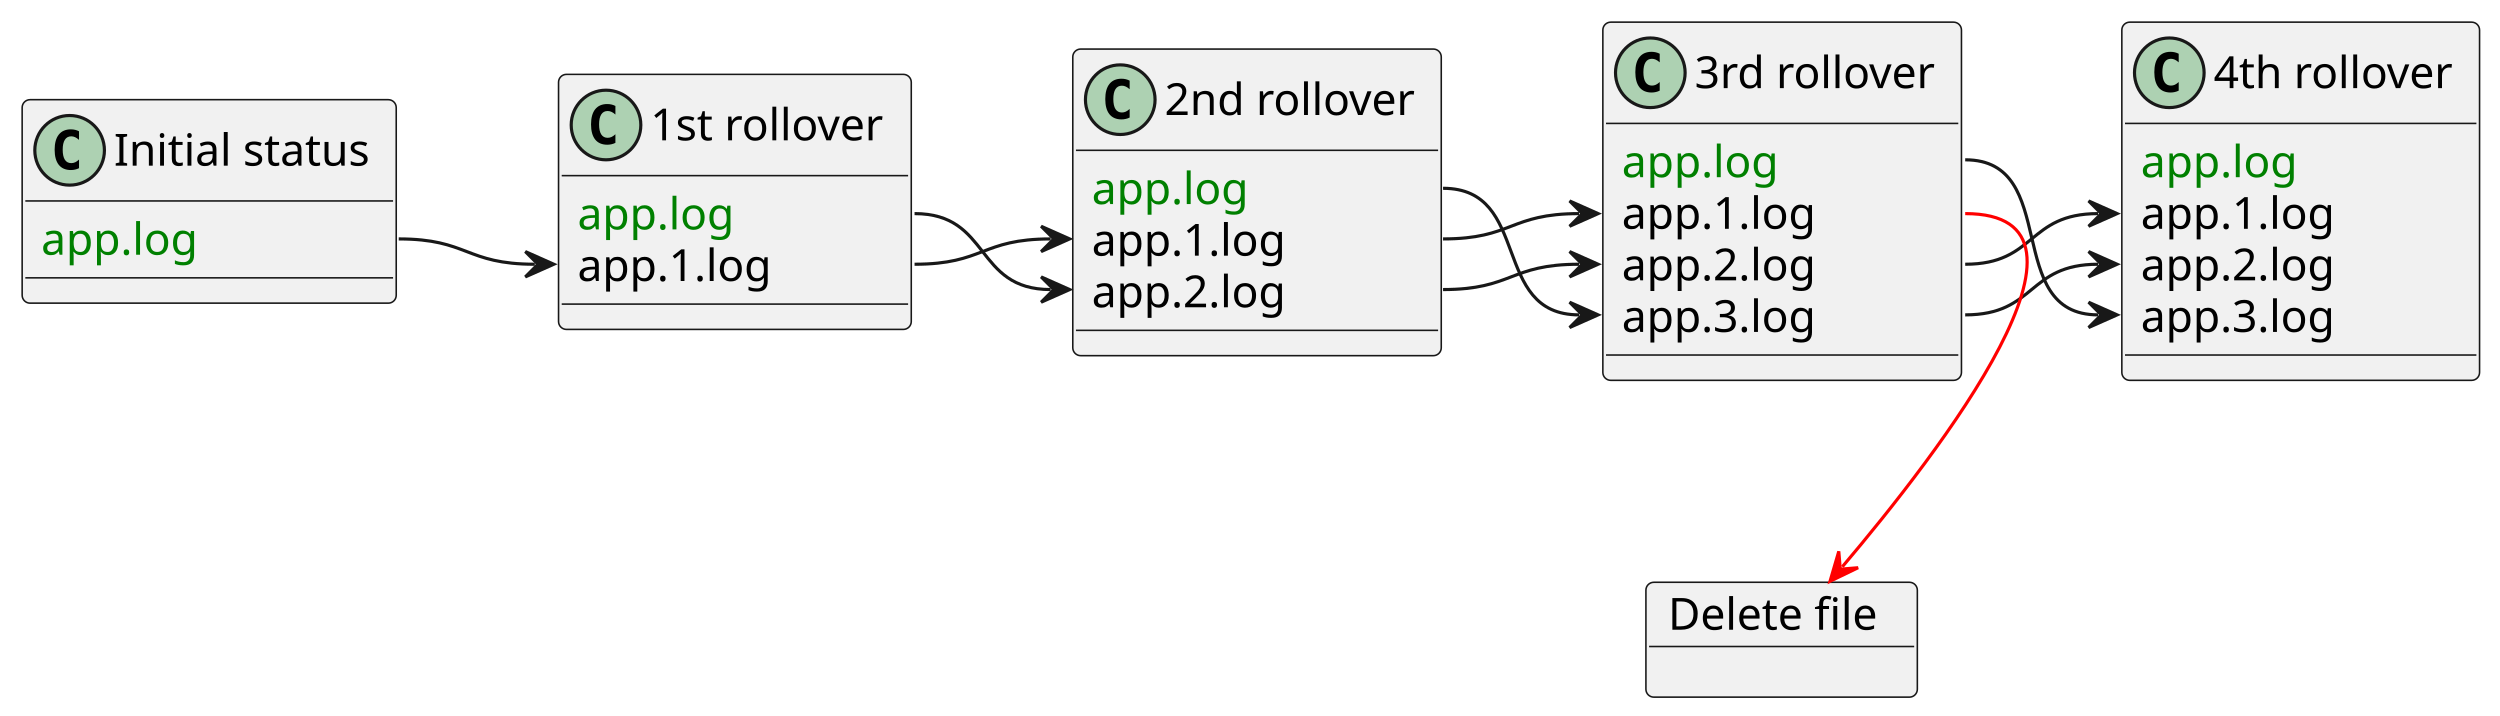
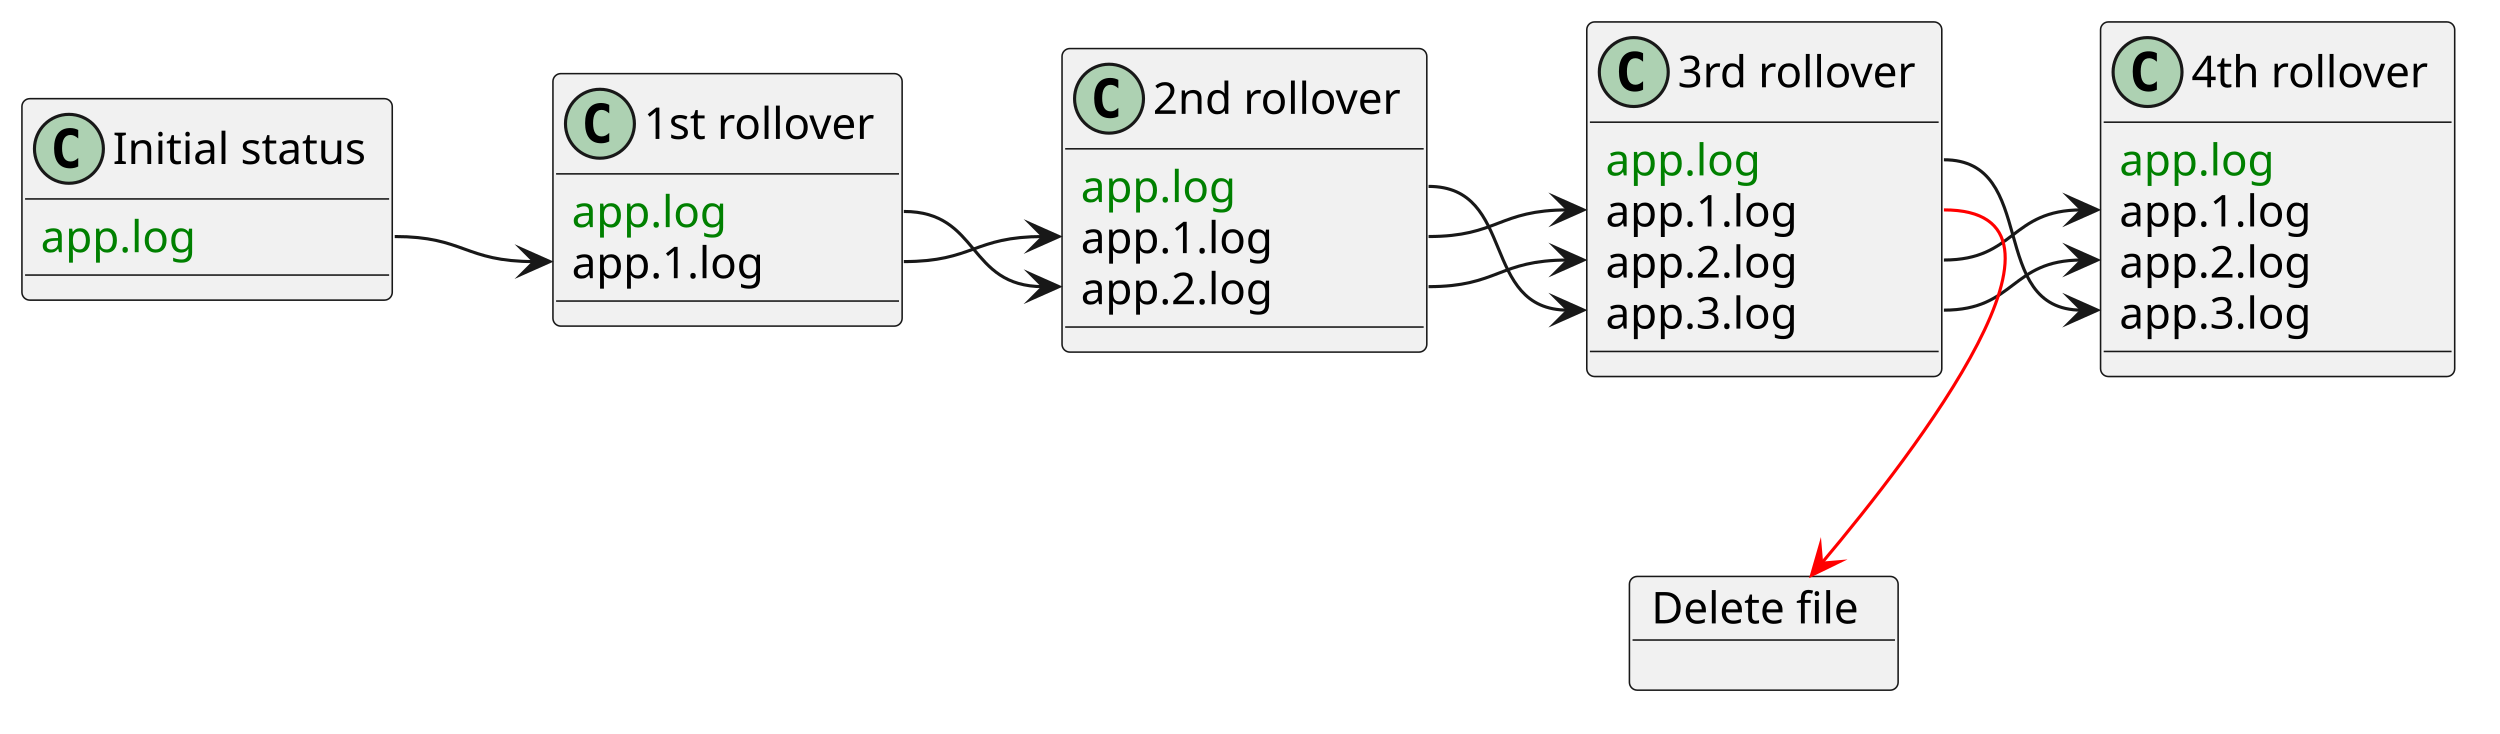
- <svg xmlns="http://www.w3.org/2000/svg" contentStyleType="text/css" data-diagram-type="CLASS" height="226px" preserveAspectRatio="none" style="width:790px;height:226px;background:#FFFFFF;" version="1.1" viewBox="0 0 790 226" width="790px" zoomAndPan="magnify">
+ <svg xmlns="http://www.w3.org/2000/svg" contentStyleType="text/css" data-diagram-type="CLASS" height="234px" preserveAspectRatio="none" style="width:798px;height:234px;background:#FFFFFF;" version="1.1" viewBox="0 0 798 234" width="798px" zoomAndPan="magnify">
  <defs />
  <g>
-     <g class="entity" data-qualified-name="initial" data-source-line="1" id="ent0002">
+     <g class="entity" data-qualified-name="initial" data-source-line="1" id="ent0001">
      <rect fill="#F1F1F1" height="64.297" rx="2.5" ry="2.5" style="stroke:#181818;stroke-width:0.5;" width="118.208" x="7" y="31.5" />
      <ellipse cx="22" cy="47.5" fill="#ADD1B2" rx="11" ry="11" style="stroke:#181818;stroke-width:1;" />
      <path d="M24.969,53.141 Q24.391,53.438 23.75,53.578 Q23.109,53.734 22.406,53.734 Q19.906,53.734 18.578,52.094 Q17.266,50.438 17.266,47.312 Q17.266,44.188 18.578,42.531 Q19.906,40.875 22.406,40.875 Q23.109,40.875 23.75,41.031 Q24.406,41.188 24.969,41.484 L24.969,44.203 Q24.344,43.625 23.75,43.359 Q23.156,43.078 22.531,43.078 Q21.188,43.078 20.5,44.156 Q19.812,45.219 19.812,47.312 Q19.812,49.406 20.5,50.484 Q21.188,51.547 22.531,51.547 Q23.156,51.547 23.75,51.281 Q24.344,51 24.969,50.422 L24.969,53.141 Z " fill="#000000" />
      <text fill="#000000" font-family="sans-serif" font-size="14" lengthAdjust="spacing" textLength="86.208" x="36" y="52.347">Initial status</text>
      <line style="stroke:#181818;stroke-width:0.5;" x1="8" x2="124.208" y1="63.5" y2="63.5" />
      <text fill="#008000" font-family="sans-serif" font-size="14" lengthAdjust="spacing" textLength="52.145" x="13" y="80.495">app.log</text>
      <line style="stroke:#181818;stroke-width:0.5;" x1="8" x2="124.208" y1="87.797" y2="87.797" />
    </g>
-     <g class="entity" data-qualified-name="first" data-source-line="4" id="ent0003">
+     <g class="entity" data-qualified-name="first" data-source-line="4" id="ent0002">
      <rect fill="#F1F1F1" height="80.594" rx="2.5" ry="2.5" style="stroke:#181818;stroke-width:0.5;" width="111.461" x="176.5" y="23.5" />
      <ellipse cx="191.5" cy="39.5" fill="#ADD1B2" rx="11" ry="11" style="stroke:#181818;stroke-width:1;" />
      <path d="M194.469,45.141 Q193.891,45.438 193.25,45.578 Q192.609,45.734 191.906,45.734 Q189.406,45.734 188.078,44.094 Q186.766,42.438 186.766,39.312 Q186.766,36.188 188.078,34.531 Q189.406,32.875 191.906,32.875 Q192.609,32.875 193.25,33.031 Q193.906,33.188 194.469,33.484 L194.469,36.203 Q193.844,35.625 193.25,35.359 Q192.656,35.078 192.031,35.078 Q190.688,35.078 190,36.156 Q189.312,37.219 189.312,39.312 Q189.312,41.406 190,42.484 Q190.688,43.547 192.031,43.547 Q192.656,43.547 193.25,43.281 Q193.844,43 194.469,42.422 L194.469,45.141 Z " fill="#000000" />
      <text fill="#000000" font-family="sans-serif" font-size="14" lengthAdjust="spacing" textLength="79.461" x="205.5" y="44.347">1st rollover</text>
      <line style="stroke:#181818;stroke-width:0.5;" x1="177.5" x2="286.961" y1="55.5" y2="55.5" />
      <text fill="#008000" font-family="sans-serif" font-size="14" lengthAdjust="spacing" textLength="52.145" x="182.5" y="72.495">app.log</text>
      <text fill="#000000" font-family="sans-serif" font-size="14" lengthAdjust="spacing" textLength="65.502" x="182.5" y="88.792">app.1.log</text>
      <line style="stroke:#181818;stroke-width:0.5;" x1="177.5" x2="286.961" y1="96.094" y2="96.094" />
    </g>
-     <g class="entity" data-qualified-name="second" data-source-line="8" id="ent0004">
+     <g class="entity" data-qualified-name="second" data-source-line="8" id="ent0003">
      <rect fill="#F1F1F1" height="96.891" rx="2.5" ry="2.5" style="stroke:#181818;stroke-width:0.5;" width="116.438" x="339" y="15.5" />
      <ellipse cx="354" cy="31.5" fill="#ADD1B2" rx="11" ry="11" style="stroke:#181818;stroke-width:1;" />
      <path d="M356.969,37.141 Q356.391,37.438 355.75,37.578 Q355.109,37.734 354.406,37.734 Q351.906,37.734 350.578,36.094 Q349.266,34.438 349.266,31.312 Q349.266,28.188 350.578,26.531 Q351.906,24.875 354.406,24.875 Q355.109,24.875 355.75,25.031 Q356.406,25.188 356.969,25.484 L356.969,28.203 Q356.344,27.625 355.75,27.359 Q355.156,27.078 354.531,27.078 Q353.188,27.078 352.5,28.156 Q351.812,29.219 351.812,31.312 Q351.812,33.406 352.5,34.484 Q353.188,35.547 354.531,35.547 Q355.156,35.547 355.75,35.281 Q356.344,35 356.969,34.422 L356.969,37.141 Z " fill="#000000" />
      <text fill="#000000" font-family="sans-serif" font-size="14" lengthAdjust="spacing" textLength="84.438" x="368" y="36.347">2nd rollover</text>
      <line style="stroke:#181818;stroke-width:0.5;" x1="340" x2="454.438" y1="47.5" y2="47.5" />
      <text fill="#008000" font-family="sans-serif" font-size="14" lengthAdjust="spacing" textLength="52.145" x="345" y="64.495">app.log</text>
      <text fill="#000000" font-family="sans-serif" font-size="14" lengthAdjust="spacing" textLength="65.502" x="345" y="80.792">app.1.log</text>
      <text fill="#000000" font-family="sans-serif" font-size="14" lengthAdjust="spacing" textLength="65.502" x="345" y="97.089">app.2.log</text>
      <line style="stroke:#181818;stroke-width:0.5;" x1="340" x2="454.438" y1="104.391" y2="104.391" />
    </g>
-     <g class="entity" data-qualified-name="third" data-source-line="13" id="ent0005">
+     <g class="entity" data-qualified-name="third" data-source-line="13" id="ent0004">
      <rect fill="#F1F1F1" height="113.188" rx="2.5" ry="2.5" style="stroke:#181818;stroke-width:0.5;" width="113.32" x="506.5" y="7" />
      <ellipse cx="521.5" cy="23" fill="#ADD1B2" rx="11" ry="11" style="stroke:#181818;stroke-width:1;" />
      <path d="M524.469,28.641 Q523.891,28.938 523.25,29.078 Q522.609,29.234 521.906,29.234 Q519.406,29.234 518.078,27.594 Q516.766,25.938 516.766,22.812 Q516.766,19.688 518.078,18.031 Q519.406,16.375 521.906,16.375 Q522.609,16.375 523.25,16.531 Q523.906,16.688 524.469,16.984 L524.469,19.703 Q523.844,19.125 523.25,18.859 Q522.656,18.578 522.031,18.578 Q520.688,18.578 520,19.656 Q519.312,20.719 519.312,22.812 Q519.312,24.906 520,25.984 Q520.688,27.047 522.031,27.047 Q522.656,27.047 523.25,26.781 Q523.844,26.5 524.469,25.922 L524.469,28.641 Z " fill="#000000" />
      <text fill="#000000" font-family="sans-serif" font-size="14" lengthAdjust="spacing" textLength="81.32" x="535.5" y="27.847">3rd rollover</text>
      <line style="stroke:#181818;stroke-width:0.5;" x1="507.5" x2="618.82" y1="39" y2="39" />
      <text fill="#008000" font-family="sans-serif" font-size="14" lengthAdjust="spacing" textLength="52.145" x="512.5" y="55.995">app.log</text>
      <text fill="#000000" font-family="sans-serif" font-size="14" lengthAdjust="spacing" textLength="65.502" x="512.5" y="72.292">app.1.log</text>
      <text fill="#000000" font-family="sans-serif" font-size="14" lengthAdjust="spacing" textLength="65.502" x="512.5" y="88.589">app.2.log</text>
      <text fill="#000000" font-family="sans-serif" font-size="14" lengthAdjust="spacing" textLength="65.502" x="512.5" y="104.886">app.3.log</text>
      <line style="stroke:#181818;stroke-width:0.5;" x1="507.5" x2="618.82" y1="112.188" y2="112.188" />
    </g>
-     <g class="entity" data-qualified-name="fourth" data-source-line="19" id="ent0006">
+     <g class="entity" data-qualified-name="fourth" data-source-line="19" id="ent0005">
      <rect fill="#F1F1F1" height="113.188" rx="2.5" ry="2.5" style="stroke:#181818;stroke-width:0.5;" width="113.04" x="670.5" y="7" />
      <ellipse cx="685.5" cy="23" fill="#ADD1B2" rx="11" ry="11" style="stroke:#181818;stroke-width:1;" />
      <path d="M688.469,28.641 Q687.891,28.938 687.25,29.078 Q686.609,29.234 685.906,29.234 Q683.406,29.234 682.078,27.594 Q680.766,25.938 680.766,22.812 Q680.766,19.688 682.078,18.031 Q683.406,16.375 685.906,16.375 Q686.609,16.375 687.25,16.531 Q687.906,16.688 688.469,16.984 L688.469,19.703 Q687.844,19.125 687.25,18.859 Q686.656,18.578 686.031,18.578 Q684.688,18.578 684,19.656 Q683.312,20.719 683.312,22.812 Q683.312,24.906 684,25.984 Q684.688,27.047 686.031,27.047 Q686.656,27.047 687.25,26.781 Q687.844,26.5 688.469,25.922 L688.469,28.641 Z " fill="#000000" />
      <text fill="#000000" font-family="sans-serif" font-size="14" lengthAdjust="spacing" textLength="81.04" x="699.5" y="27.847">4th rollover</text>
      <line style="stroke:#181818;stroke-width:0.5;" x1="671.5" x2="782.54" y1="39" y2="39" />
      <text fill="#008000" font-family="sans-serif" font-size="14" lengthAdjust="spacing" textLength="52.145" x="676.5" y="55.995">app.log</text>
      <text fill="#000000" font-family="sans-serif" font-size="14" lengthAdjust="spacing" textLength="65.502" x="676.5" y="72.292">app.1.log</text>
      <text fill="#000000" font-family="sans-serif" font-size="14" lengthAdjust="spacing" textLength="65.502" x="676.5" y="88.589">app.2.log</text>
      <text fill="#000000" font-family="sans-serif" font-size="14" lengthAdjust="spacing" textLength="65.502" x="676.5" y="104.886">app.3.log</text>
      <line style="stroke:#181818;stroke-width:0.5;" x1="671.5" x2="782.54" y1="112.188" y2="112.188" />
    </g>
-     <g class="entity" data-qualified-name="delete" data-source-line="26" id="ent0007">
+     <g class="entity" data-qualified-name="delete" data-source-line="26" id="ent0006">
      <rect fill="#F1F1F1" height="36.297" rx="2.5" ry="2.5" style="stroke:#181818;stroke-width:0.5;" width="85.77" x="520.11" y="184" />
      <text fill="#000000" font-family="sans-serif" font-size="14" lengthAdjust="spacing" textLength="71.77" x="527.11" y="198.995">Delete file</text>
      <line style="stroke:#181818;stroke-width:0.5;" x1="521.11" x2="604.88" y1="204.297" y2="204.297" />
    </g>
-     <g class="link" data-entity-1="ent0002" data-entity-2="ent0003" data-link-type="dependency" data-source-line="28" id="lnk8">
-       <path codeLine="28" d="M126,75.5 C148.07,75.5 146.93,83.5 169,83.5" fill="none" id="initial-to-first" style="stroke:#181818;stroke-width:1;" />
-       <polygon fill="#181818" points="175,83.5,166,79.5,170,83.5,166,87.5,175,83.5" style="stroke:#181818;stroke-width:1;" />
+     <g class="link" data-entity-1="ent0001" data-entity-2="ent0002" data-link-type="dependency" data-source-line="28" id="lnk7">
+       <path codeLine="28" d="M126,75.5 C148.29,75.5 148.21,83.5 170.5,83.5" fill="none" id="initial-to-first" style="stroke:#181818;stroke-width:1;" />
+       <polygon fill="#181818" points="175.5,83.5,166.5,79.5,170.5,83.5,166.5,87.5,175.5,83.5" style="stroke:#181818;stroke-width:1;stroke-linejoin:miter;stroke-miterlimit:10;" />
    </g>
-     <g class="link" data-entity-1="ent0003" data-entity-2="ent0004" data-link-type="dependency" data-source-line="30" id="lnk9">
-       <path codeLine="30" d="M289,67.5 C313.25,67.5 307.75,91.5 332,91.5" fill="none" id="first-to-second" style="stroke:#181818;stroke-width:1;" />
-       <polygon fill="#181818" points="338,91.5,329,87.5,333,91.5,329,95.5,338,91.5" style="stroke:#181818;stroke-width:1;" />
+     <g class="link" data-entity-1="ent0002" data-entity-2="ent0003" data-link-type="dependency" data-source-line="30" id="lnk8">
+       <path codeLine="30" d="M288.5,67.5 C312.95,67.5 308.55,91.5 333,91.5" fill="none" id="first-to-second" style="stroke:#181818;stroke-width:1;" />
+       <polygon fill="#181818" points="338,91.5,329,87.5,333,91.5,329,95.5,338,91.5" style="stroke:#181818;stroke-width:1;stroke-linejoin:miter;stroke-miterlimit:10;" />
    </g>
-     <g class="link" data-entity-1="ent0003" data-entity-2="ent0004" data-link-type="dependency" data-source-line="31" id="lnk10">
-       <path codeLine="31" d="M289,83.5 C311.07,83.5 309.93,75.5 332,75.5" fill="none" id="first-to-second-1" style="stroke:#181818;stroke-width:1;" />
-       <polygon fill="#181818" points="338,75.5,329,71.5,333,75.5,329,79.5,338,75.5" style="stroke:#181818;stroke-width:1;" />
+     <g class="link" data-entity-1="ent0002" data-entity-2="ent0003" data-link-type="dependency" data-source-line="31" id="lnk9">
+       <path codeLine="31" d="M288.5,83.5 C310.79,83.5 310.71,75.5 333,75.5" fill="none" id="first-to-second-1" style="stroke:#181818;stroke-width:1;" />
+       <polygon fill="#181818" points="338,75.5,329,71.5,333,75.5,329,79.5,338,75.5" style="stroke:#181818;stroke-width:1;stroke-linejoin:miter;stroke-miterlimit:10;" />
    </g>
-     <g class="link" data-entity-1="ent0004" data-entity-2="ent0005" data-link-type="dependency" data-source-line="33" id="lnk11">
-       <path codeLine="33" d="M456,59.5 C484.11,59.5 470.89,99.5 499,99.5" fill="none" id="second-to-third" style="stroke:#181818;stroke-width:1;" />
-       <polygon fill="#181818" points="505,99.5,496,95.5,500,99.5,496,103.5,505,99.5" style="stroke:#181818;stroke-width:1;" />
+     <g class="link" data-entity-1="ent0003" data-entity-2="ent0004" data-link-type="dependency" data-source-line="33" id="lnk10">
+       <path codeLine="33" d="M456,59.5 C484.15,59.5 472.35,99 500.5,99" fill="none" id="second-to-third" style="stroke:#181818;stroke-width:1;" />
+       <polygon fill="#181818" points="505.5,99,496.5,95,500.5,99,496.5,103,505.5,99" style="stroke:#181818;stroke-width:1;stroke-linejoin:miter;stroke-miterlimit:10;" />
    </g>
-     <g class="link" data-entity-1="ent0004" data-entity-2="ent0005" data-link-type="dependency" data-source-line="34" id="lnk12">
-       <path codeLine="34" d="M456,75.5 C478.07,75.5 476.93,67.5 499,67.5" fill="none" id="second-to-third-1" style="stroke:#181818;stroke-width:1;" />
-       <polygon fill="#181818" points="505,67.5,496,63.5,500,67.5,496,71.5,505,67.5" style="stroke:#181818;stroke-width:1;" />
+     <g class="link" data-entity-1="ent0003" data-entity-2="ent0004" data-link-type="dependency" data-source-line="34" id="lnk11">
+       <path codeLine="34" d="M456,75.5 C478.32,75.5 478.18,67 500.5,67" fill="none" id="second-to-third-1" style="stroke:#181818;stroke-width:1;" />
+       <polygon fill="#181818" points="505.5,67,496.5,63,500.5,67,496.5,71,505.5,67" style="stroke:#181818;stroke-width:1;stroke-linejoin:miter;stroke-miterlimit:10;" />
    </g>
-     <g class="link" data-entity-1="ent0004" data-entity-2="ent0005" data-link-type="dependency" data-source-line="35" id="lnk13">
-       <path codeLine="35" d="M456,91.5 C478.07,91.5 476.93,83.5 499,83.5" fill="none" id="second-to-third-2" style="stroke:#181818;stroke-width:1;" />
-       <polygon fill="#181818" points="505,83.5,496,79.5,500,83.5,496,87.5,505,83.5" style="stroke:#181818;stroke-width:1;" />
+     <g class="link" data-entity-1="ent0003" data-entity-2="ent0004" data-link-type="dependency" data-source-line="35" id="lnk12">
+       <path codeLine="35" d="M456,91.5 C478.32,91.5 478.18,83 500.5,83" fill="none" id="second-to-third-2" style="stroke:#181818;stroke-width:1;" />
+       <polygon fill="#181818" points="505.5,83,496.5,79,500.5,83,496.5,87,505.5,83" style="stroke:#181818;stroke-width:1;stroke-linejoin:miter;stroke-miterlimit:10;" />
    </g>
-     <g class="link" data-entity-1="ent0005" data-entity-2="ent0006" data-link-type="dependency" data-source-line="37" id="lnk14">
-       <path codeLine="37" d="M621,50.5 C651.49,50.5 632.51,99.5 663,99.5" fill="none" id="third-to-fourth" style="stroke:#181818;stroke-width:1;" />
-       <polygon fill="#181818" points="669,99.5,660,95.5,664,99.5,660,103.5,669,99.5" style="stroke:#181818;stroke-width:1;" />
+     <g class="link" data-entity-1="ent0004" data-entity-2="ent0005" data-link-type="dependency" data-source-line="37" id="lnk13">
+       <path codeLine="37" d="M620.5,51 C650.99,51 634.01,99 664.5,99" fill="none" id="third-to-fourth" style="stroke:#181818;stroke-width:1;" />
+       <polygon fill="#181818" points="669.5,99,660.5,95,664.5,99,660.5,103,669.5,99" style="stroke:#181818;stroke-width:1;stroke-linejoin:miter;stroke-miterlimit:10;" />
    </g>
-     <g class="link" data-entity-1="ent0005" data-entity-2="ent0006" data-link-type="dependency" data-source-line="39" id="lnk16">
-       <path codeLine="39" d="M621,83.5 C643.49,83.5 640.51,67.5 663,67.5" fill="none" id="third-to-fourth-1" style="stroke:#181818;stroke-width:1;" />
-       <polygon fill="#181818" points="669,67.5,660,63.5,664,67.5,660,71.5,669,67.5" style="stroke:#181818;stroke-width:1;" />
+     <g class="link" data-entity-1="ent0004" data-entity-2="ent0005" data-link-type="dependency" data-source-line="39" id="lnk15">
+       <path codeLine="39" d="M620.5,83 C643.41,83 641.59,67 664.5,67" fill="none" id="third-to-fourth-1" style="stroke:#181818;stroke-width:1;" />
+       <polygon fill="#181818" points="669.5,67,660.5,63,664.5,67,660.5,71,669.5,67" style="stroke:#181818;stroke-width:1;stroke-linejoin:miter;stroke-miterlimit:10;" />
    </g>
-     <g class="link" data-entity-1="ent0005" data-entity-2="ent0006" data-link-type="dependency" data-source-line="40" id="lnk17">
-       <path codeLine="40" d="M621,99.5 C643.49,99.5 640.51,83.5 663,83.5" fill="none" id="third-to-fourth-2" style="stroke:#181818;stroke-width:1;" />
-       <polygon fill="#181818" points="669,83.5,660,79.5,664,83.5,660,87.5,669,83.5" style="stroke:#181818;stroke-width:1;" />
+     <g class="link" data-entity-1="ent0004" data-entity-2="ent0005" data-link-type="dependency" data-source-line="40" id="lnk16">
+       <path codeLine="40" d="M620.5,99 C643.41,99 641.59,83 664.5,83" fill="none" id="third-to-fourth-2" style="stroke:#181818;stroke-width:1;" />
+       <polygon fill="#181818" points="669.5,83,660.5,79,664.5,83,660.5,87,669.5,83" style="stroke:#181818;stroke-width:1;stroke-linejoin:miter;stroke-miterlimit:10;" />
    </g>
-     <g class="link" data-entity-1="ent0005" data-entity-2="ent0007" data-link-type="dependency" data-source-line="38" id="lnk15">
-       <path codeLine="38" d="M621,67.5 C671.08,67.5 612.88,142.873 582.17,179.103" fill="none" id="third-to-delete" style="stroke:#FF0000;stroke-width:1;" />
-       <polygon fill="#FF0000" points="578.29,183.68,587.161,179.401,581.523,179.866,581.058,174.228,578.29,183.68" style="stroke:#FF0000;stroke-width:1;" />
+     <g class="link" data-entity-1="ent0004" data-entity-2="ent0006" data-link-type="dependency" data-source-line="38" id="lnk14">
+       <path codeLine="38" d="M620.5,67 C670.67,67 612.059,143.424 581.46,179.785" fill="none" id="third-to-delete" style="stroke:#FF0000;stroke-width:1;" />
+       <polygon fill="#FF0000" points="578.24,183.61,587.096,179.3,581.46,179.785,580.975,174.148,578.24,183.61" style="stroke:#FF0000;stroke-width:1;stroke-linejoin:miter;stroke-miterlimit:10;" />
    </g>
  </g>
</svg>
